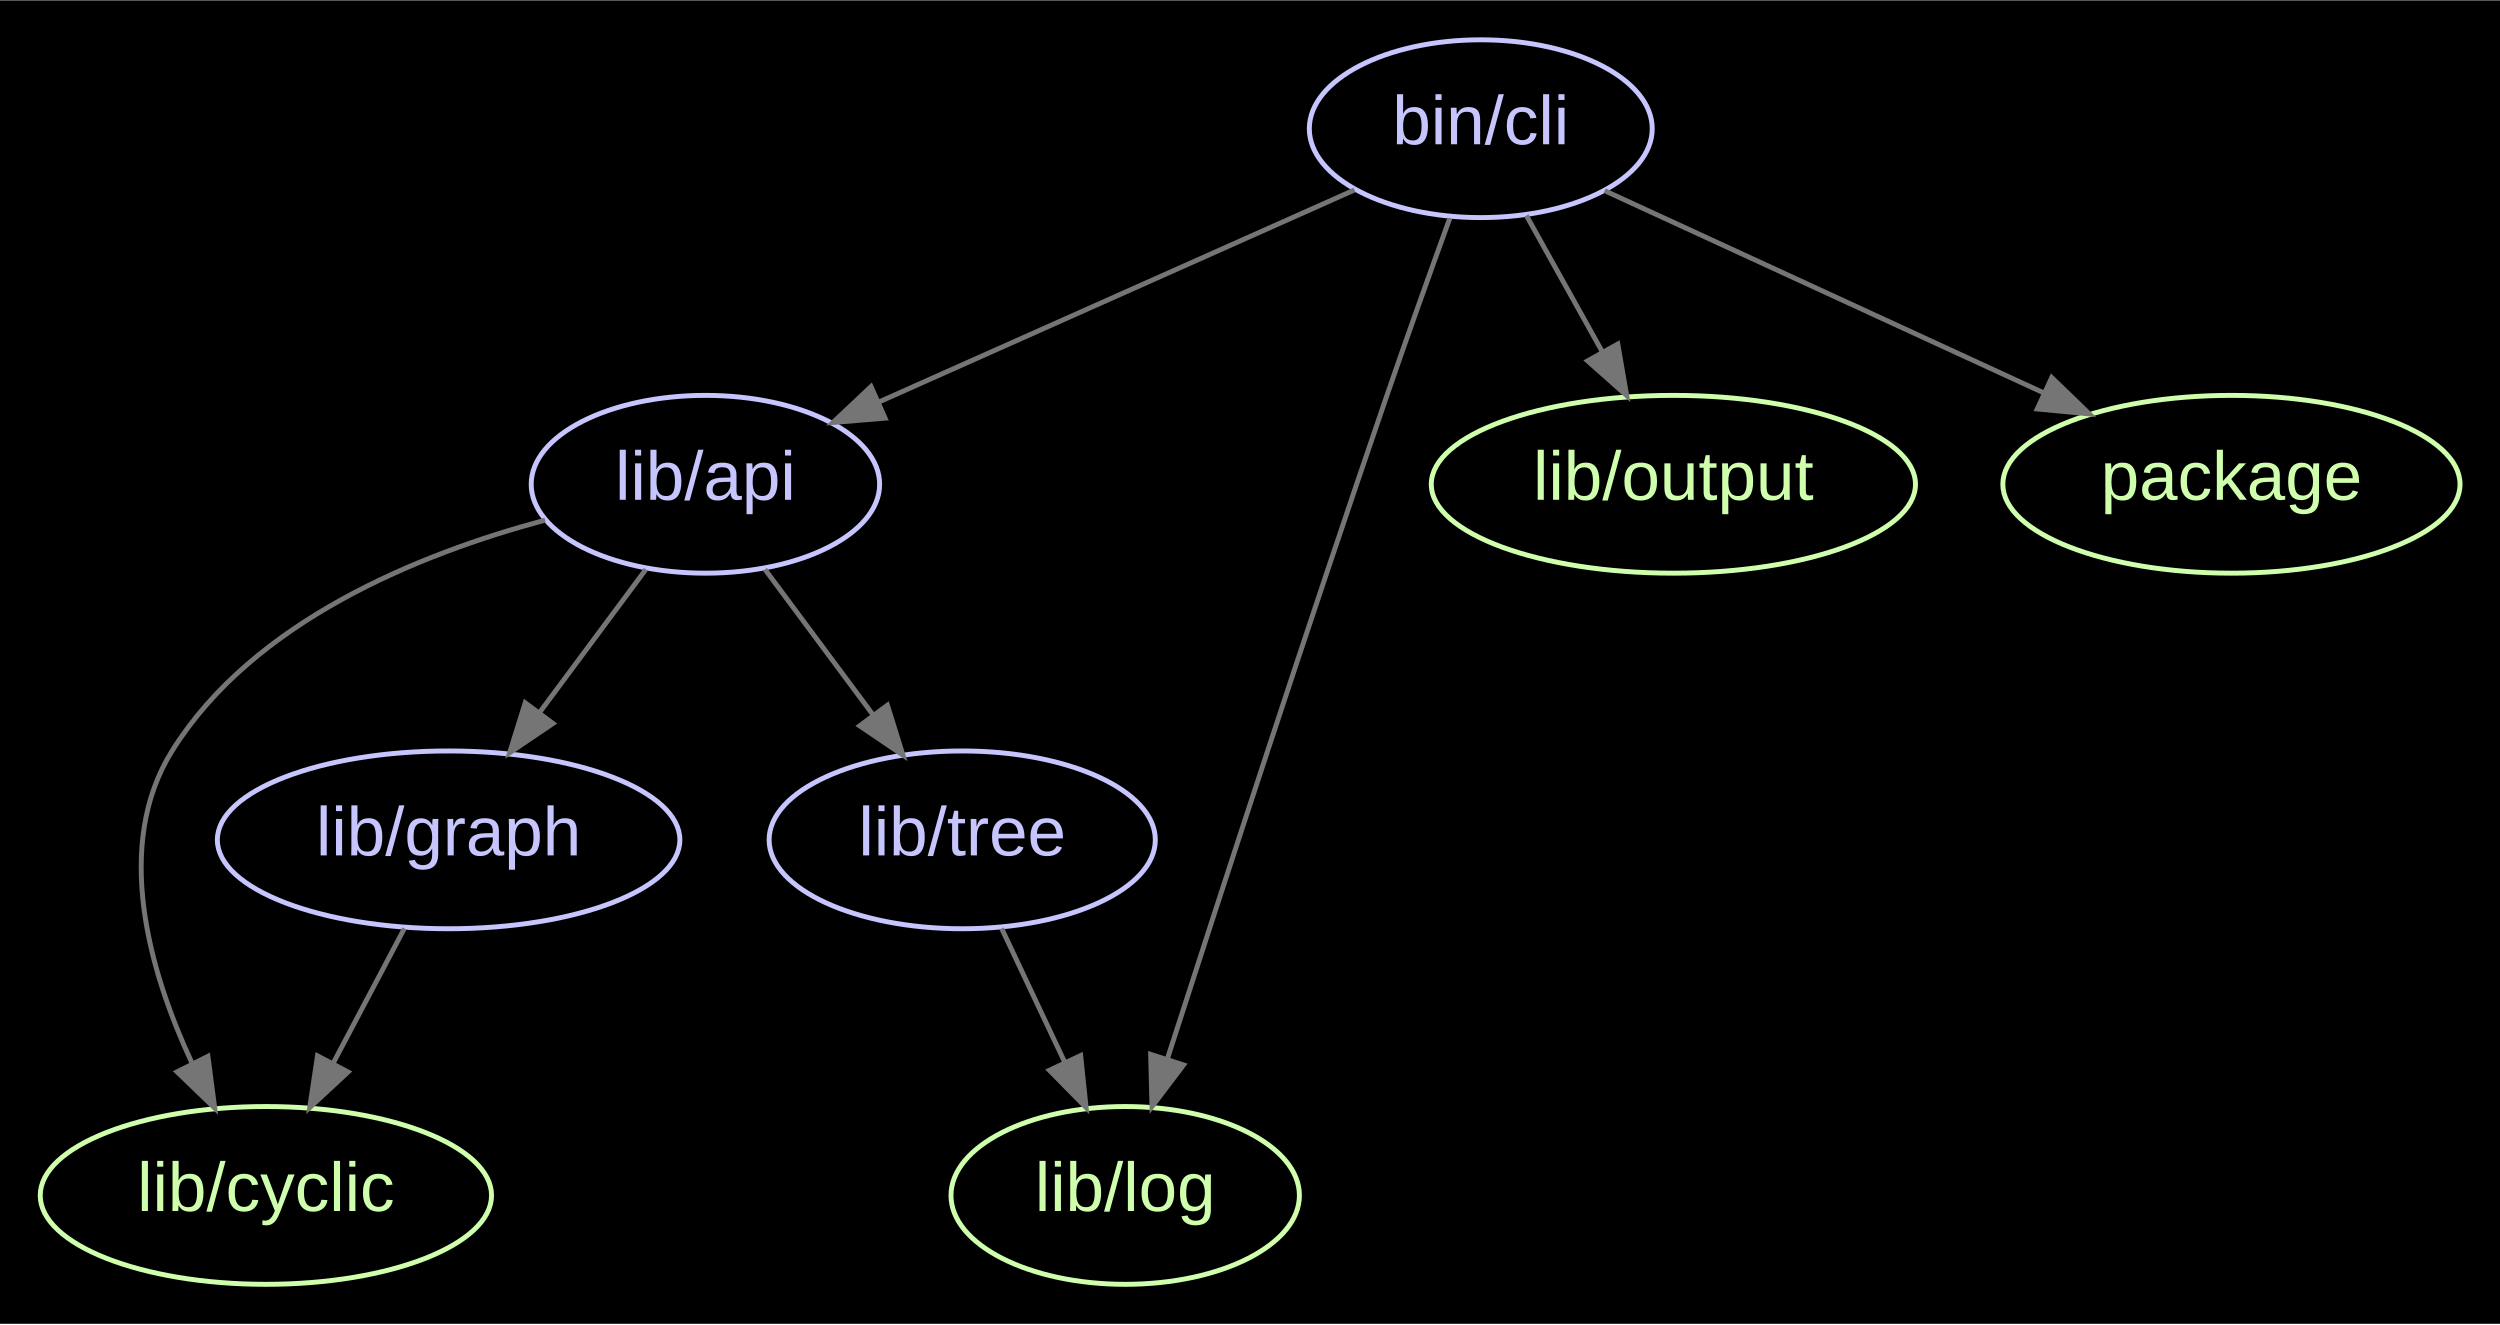
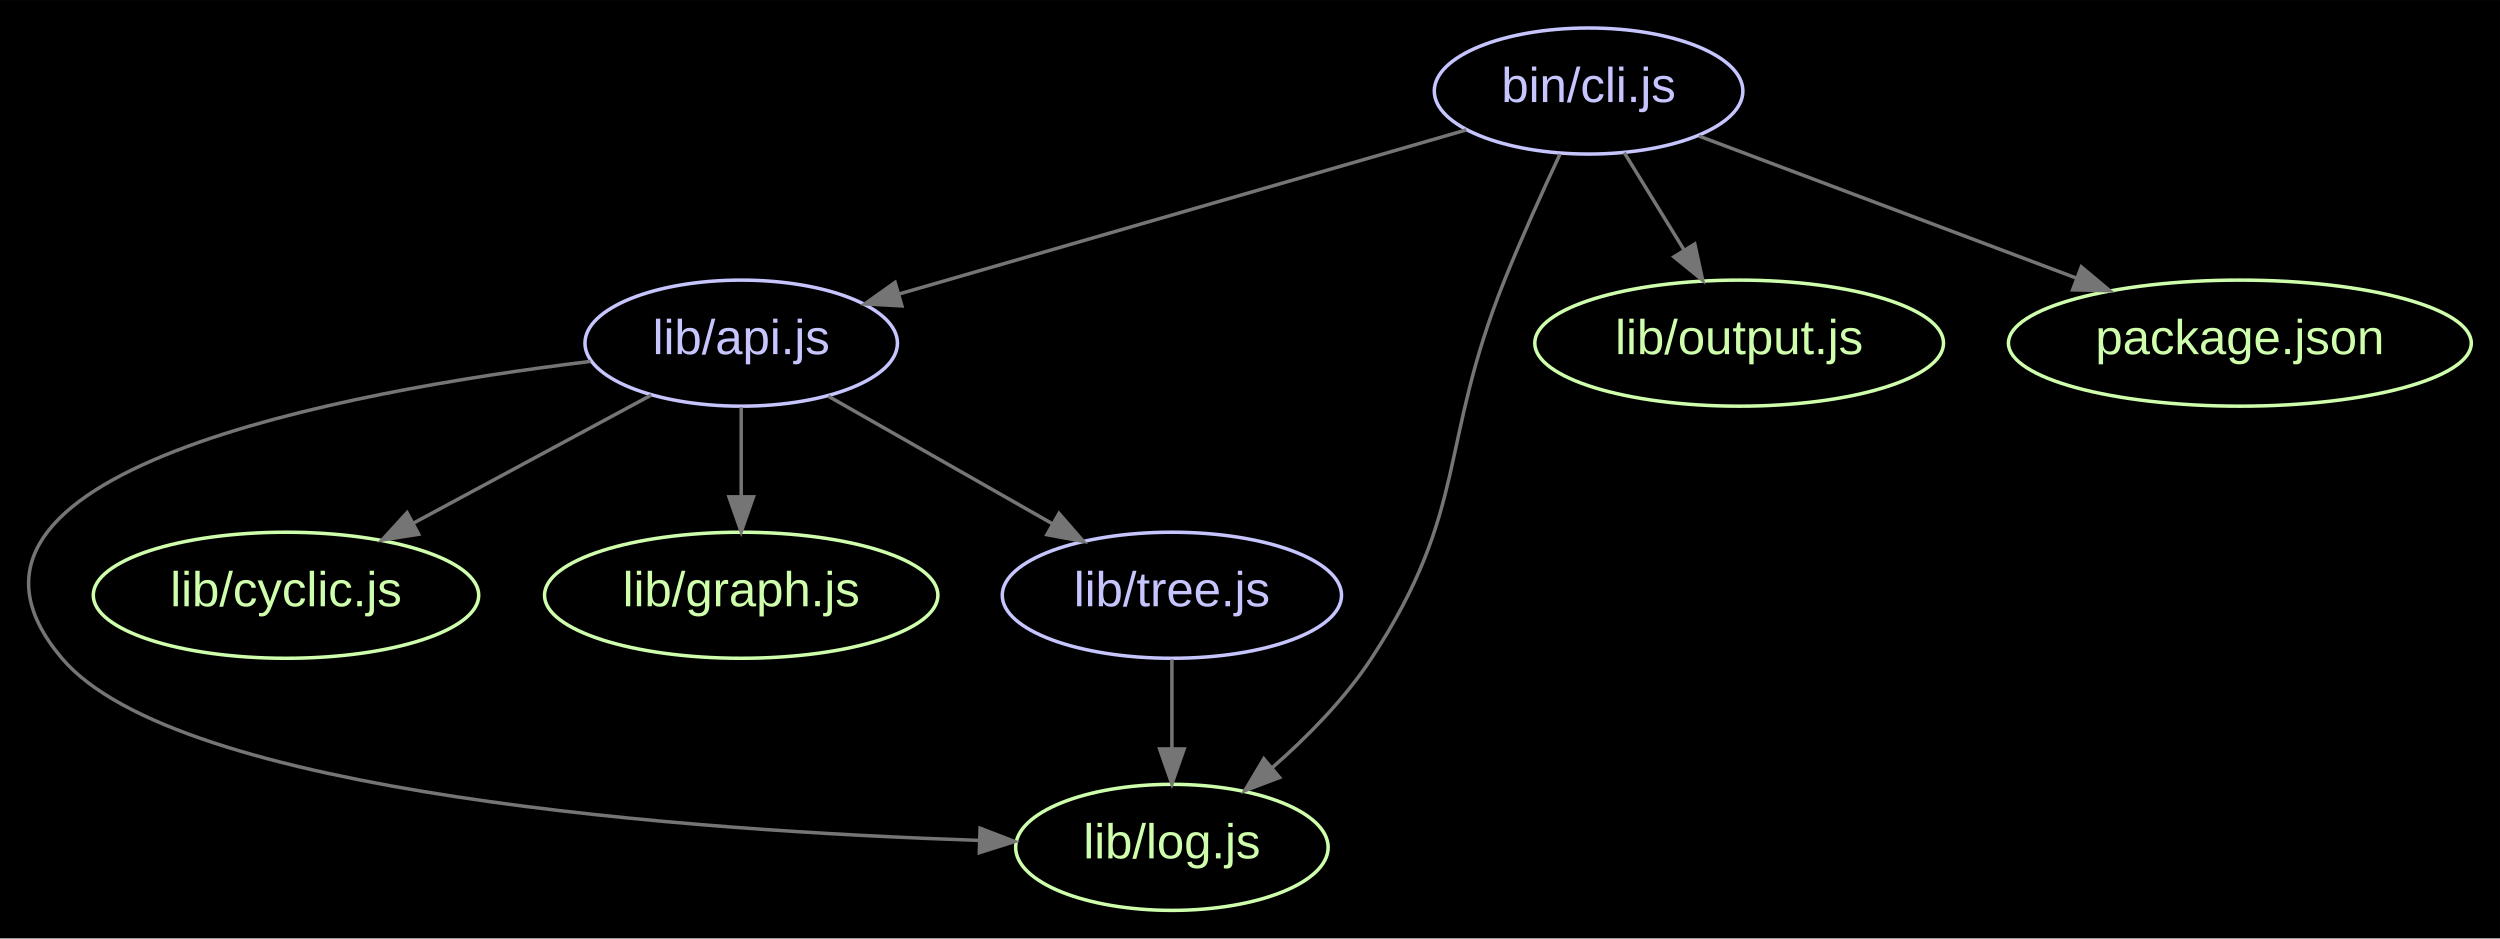
- <svg xmlns="http://www.w3.org/2000/svg" width="506pt" height="268pt" viewBox="0.00 0.00 506.22 267.98">
+ <svg xmlns="http://www.w3.org/2000/svg" width="714pt" height="268pt" viewBox="0.00 0.00 713.97 267.98">
  <g id="graph0" class="graph" transform="scale(1 1) rotate(0) translate(7.992 259.992)">
-     <polygon fill="#000000" stroke="none" points="-7.992,7.992 -7.992,-259.992 498.231,-259.992 498.231,7.992 -7.992,7.992" />
+     <polygon fill="#000000" stroke="none" points="-7.992,7.992 -7.992,-259.992 705.976,-259.992 705.976,7.992 -7.992,7.992" />
    <g id="node1" class="node">
-       <ellipse fill="none" stroke="#c6c5fe" cx="291.846" cy="-234" rx="34.718" ry="18" />
-       <text text-anchor="middle" x="291.846" y="-230.849" font-family="Arial" font-size="14.00" fill="#c6c5fe">bin/cli</text>
+       <ellipse fill="none" stroke="#c6c5fe" cx="445.687" cy="-234" rx="44.064" ry="18" />
+       <text text-anchor="middle" x="445.687" y="-230.849" font-family="Arial" font-size="14.00" fill="#c6c5fe">bin/cli.js</text>
    </g>
    <g id="node2" class="node">
-       <ellipse fill="none" stroke="#c6c5fe" cx="134.846" cy="-162" rx="35.276" ry="18" />
-       <text text-anchor="middle" x="134.846" y="-158.849" font-family="Arial" font-size="14.00" fill="#c6c5fe">lib/api</text>
+       <ellipse fill="none" stroke="#c6c5fe" cx="203.687" cy="-162" rx="44.622" ry="18" />
+       <text text-anchor="middle" x="203.687" y="-158.849" font-family="Arial" font-size="14.00" fill="#c6c5fe">lib/api.js</text>
    </g>
    <g id="edge1" class="edge">
-       <path fill="none" stroke="#757575" d="M266.272,-221.597C240.12,-209.937 199.298,-191.737 170.092,-178.715" />
-       <polygon fill="#757575" stroke="#757575" points="171.229,-175.39 160.67,-174.514 168.378,-181.783 171.229,-175.39" />
+       <path fill="none" stroke="#757575" d="M410.757,-222.896C368.076,-210.55 295.772,-189.636 248.888,-176.075" />
+       <polygon fill="#757575" stroke="#757575" points="249.579,-172.631 239,-173.215 247.634,-179.355 249.579,-172.631" />
    </g>
    <g id="node3" class="node">
-       <ellipse fill="none" stroke="#cfffac" cx="219.846" cy="-18" rx="35.276" ry="18" />
-       <text text-anchor="middle" x="219.846" y="-14.849" font-family="Arial" font-size="14.00" fill="#cfffac">lib/log</text>
+       <ellipse fill="none" stroke="#cfffac" cx="326.687" cy="-18" rx="44.622" ry="18" />
+       <text text-anchor="middle" x="326.687" y="-14.849" font-family="Arial" font-size="14.00" fill="#cfffac">lib/log.js</text>
    </g>
    <g id="edge2" class="edge">
-       <path fill="none" stroke="#757575" d="M285.571,-215.854C281.812,-205.496 276.977,-192.017 272.846,-180 256.687,-132.996 238.779,-77.931 228.464,-45.903" />
-       <polygon fill="#757575" stroke="#757575" points="231.663,-44.419 225.271,-35.97 224.999,-46.561 231.663,-44.419" />
+       <path fill="none" stroke="#757575" d="M437.524,-215.977C432.692,-205.663 426.579,-192.186 421.687,-180 402.73,-132.779 411.574,-114.562 383.687,-72 376.09,-60.406 365.43,-49.594 355.381,-40.798" />
+       <polygon fill="#757575" stroke="#757575" points="357.432,-37.95 347.523,-34.201 352.93,-43.311 357.432,-37.95" />
    </g>
    <g id="node4" class="node">
-       <ellipse fill="none" stroke="#cfffac" cx="330.846" cy="-162" rx="49.022" ry="18" />
-       <text text-anchor="middle" x="330.846" y="-158.849" font-family="Arial" font-size="14.00" fill="#cfffac">lib/output</text>
+       <ellipse fill="none" stroke="#cfffac" cx="488.687" cy="-162" rx="58.367" ry="18" />
+       <text text-anchor="middle" x="488.687" y="-158.849" font-family="Arial" font-size="14.00" fill="#cfffac">lib/output.js</text>
    </g>
    <g id="edge3" class="edge">
-       <path fill="none" stroke="#757575" d="M301.088,-216.411C305.683,-208.163 311.341,-198.009 316.484,-188.777" />
-       <polygon fill="#757575" stroke="#757575" points="319.589,-190.395 321.399,-179.956 313.474,-186.988 319.589,-190.395" />
+       <path fill="none" stroke="#757575" d="M455.877,-216.411C460.997,-208.077 467.312,-197.797 473.03,-188.488" />
+       <polygon fill="#757575" stroke="#757575" points="476.019,-190.309 478.271,-179.956 470.055,-186.645 476.019,-190.309" />
    </g>
    <g id="node5" class="node">
-       <ellipse fill="none" stroke="#cfffac" cx="443.846" cy="-162" rx="46.287" ry="18" />
-       <text text-anchor="middle" x="443.846" y="-158.849" font-family="Arial" font-size="14.00" fill="#cfffac">package</text>
+       <ellipse fill="none" stroke="#cfffac" cx="631.687" cy="-162" rx="66.094" ry="18" />
+       <text text-anchor="middle" x="631.687" y="-158.849" font-family="Arial" font-size="14.00" fill="#cfffac">package.json</text>
    </g>
    <g id="edge4" class="edge">
-       <path fill="none" stroke="#757575" d="M316.945,-221.441C341.082,-210.325 377.896,-193.372 405.667,-180.582" />
-       <polygon fill="#757575" stroke="#757575" points="407.458,-183.611 415.077,-176.249 404.53,-177.253 407.458,-183.611" />
+       <path fill="none" stroke="#757575" d="M477.239,-221.125C506.766,-210.013 551.25,-193.272 584.905,-180.606" />
+       <polygon fill="#757575" stroke="#757575" points="586.404,-183.782 594.531,-176.984 583.939,-177.23 586.404,-183.782" />
+     </g>
+     <g id="edge7" class="edge">
+       <path fill="none" stroke="#757575" d="M160.645,-156.785C90.733,-148.305 -35.389,-125.238 9.687,-72 42.622,-33.102 189.984,-22.73 271.686,-19.98" />
+       <polygon fill="#757575" stroke="#757575" points="271.908,-23.475 281.795,-19.667 271.691,-16.478 271.908,-23.475" />
    </g>
    <g id="node6" class="node">
-       <ellipse fill="none" stroke="#cfffac" cx="45.846" cy="-18" rx="45.692" ry="18" />
-       <text text-anchor="middle" x="45.846" y="-14.849" font-family="Arial" font-size="14.00" fill="#cfffac">lib/cyclic</text>
+       <ellipse fill="none" stroke="#cfffac" cx="73.687" cy="-90" rx="55.038" ry="18" />
+       <text text-anchor="middle" x="73.687" y="-86.849" font-family="Arial" font-size="14.00" fill="#cfffac">lib/cyclic.js</text>
    </g>
    <g id="edge5" class="edge">
-       <path fill="none" stroke="#757575" d="M102.385,-154.737C76.963,-147.941 43.25,-134.323 26.846,-108 14.962,-88.931 22.145,-63.583 30.878,-44.817" />
-       <polygon fill="#757575" stroke="#757575" points="34.112,-46.176 35.493,-35.672 27.863,-43.023 34.112,-46.176" />
+       <path fill="none" stroke="#757575" d="M178.003,-147.17C158.579,-136.711 131.652,-122.212 110.022,-110.565" />
+       <polygon fill="#757575" stroke="#757575" points="111.577,-107.427 101.113,-105.768 108.258,-113.59 111.577,-107.427" />
    </g>
    <g id="node7" class="node">
-       <ellipse fill="none" stroke="#c6c5fe" cx="82.846" cy="-90" rx="46.826" ry="18" />
-       <text text-anchor="middle" x="82.846" y="-86.849" font-family="Arial" font-size="14.00" fill="#c6c5fe">lib/graph</text>
+       <ellipse fill="none" stroke="#cfffac" cx="203.687" cy="-90" rx="56.172" ry="18" />
+       <text text-anchor="middle" x="203.687" y="-86.849" font-family="Arial" font-size="14.00" fill="#cfffac">lib/graph.js</text>
    </g>
    <g id="edge6" class="edge">
-       <path fill="none" stroke="#757575" d="M122.785,-144.765C116.381,-136.143 108.374,-125.365 101.214,-115.727" />
-       <polygon fill="#757575" stroke="#757575" points="103.975,-113.574 95.202,-107.633 98.356,-117.748 103.975,-113.574" />
+       <path fill="none" stroke="#757575" d="M203.687,-143.697C203.687,-135.983 203.687,-126.712 203.687,-118.112" />
+       <polygon fill="#757575" stroke="#757575" points="207.187,-118.104 203.687,-108.104 200.187,-118.104 207.187,-118.104" />
    </g>
    <g id="node8" class="node">
-       <ellipse fill="none" stroke="#c6c5fe" cx="186.846" cy="-90" rx="39.1" ry="18" />
-       <text text-anchor="middle" x="186.846" y="-86.849" font-family="Arial" font-size="14.00" fill="#c6c5fe">lib/tree</text>
-     </g>
-     <g id="edge7" class="edge">
-       <path fill="none" stroke="#757575" d="M146.906,-144.765C153.404,-136.018 161.55,-125.052 168.788,-115.308" />
-       <polygon fill="#757575" stroke="#757575" points="171.697,-117.262 174.851,-107.147 166.078,-113.088 171.697,-117.262" />
+       <ellipse fill="none" stroke="#c6c5fe" cx="326.687" cy="-90" rx="48.446" ry="18" />
+       <text text-anchor="middle" x="326.687" y="-86.849" font-family="Arial" font-size="14.00" fill="#c6c5fe">lib/tree.js</text>
    </g>
    <g id="edge8" class="edge">
-       <path fill="none" stroke="#757575" d="M73.889,-72.055C69.572,-63.887 64.299,-53.912 59.496,-44.824" />
-       <polygon fill="#757575" stroke="#757575" points="62.487,-42.994 54.72,-35.789 56.299,-46.266 62.487,-42.994" />
+       <path fill="none" stroke="#757575" d="M228.578,-146.834C246.962,-136.372 272.208,-122.004 292.486,-110.464" />
+       <polygon fill="#757575" stroke="#757575" points="294.451,-113.373 301.411,-105.385 290.989,-107.289 294.451,-113.373" />
    </g>
    <g id="edge9" class="edge">
-       <path fill="none" stroke="#757575" d="M194.834,-72.055C198.644,-63.973 203.288,-54.121 207.536,-45.112" />
-       <polygon fill="#757575" stroke="#757575" points="210.832,-46.327 211.931,-35.789 204.501,-43.342 210.832,-46.327" />
+       <path fill="none" stroke="#757575" d="M326.687,-71.697C326.687,-63.983 326.687,-54.712 326.687,-46.112" />
+       <polygon fill="#757575" stroke="#757575" points="330.187,-46.104 326.687,-36.104 323.187,-46.104 330.187,-46.104" />
    </g>
  </g>
</svg>
